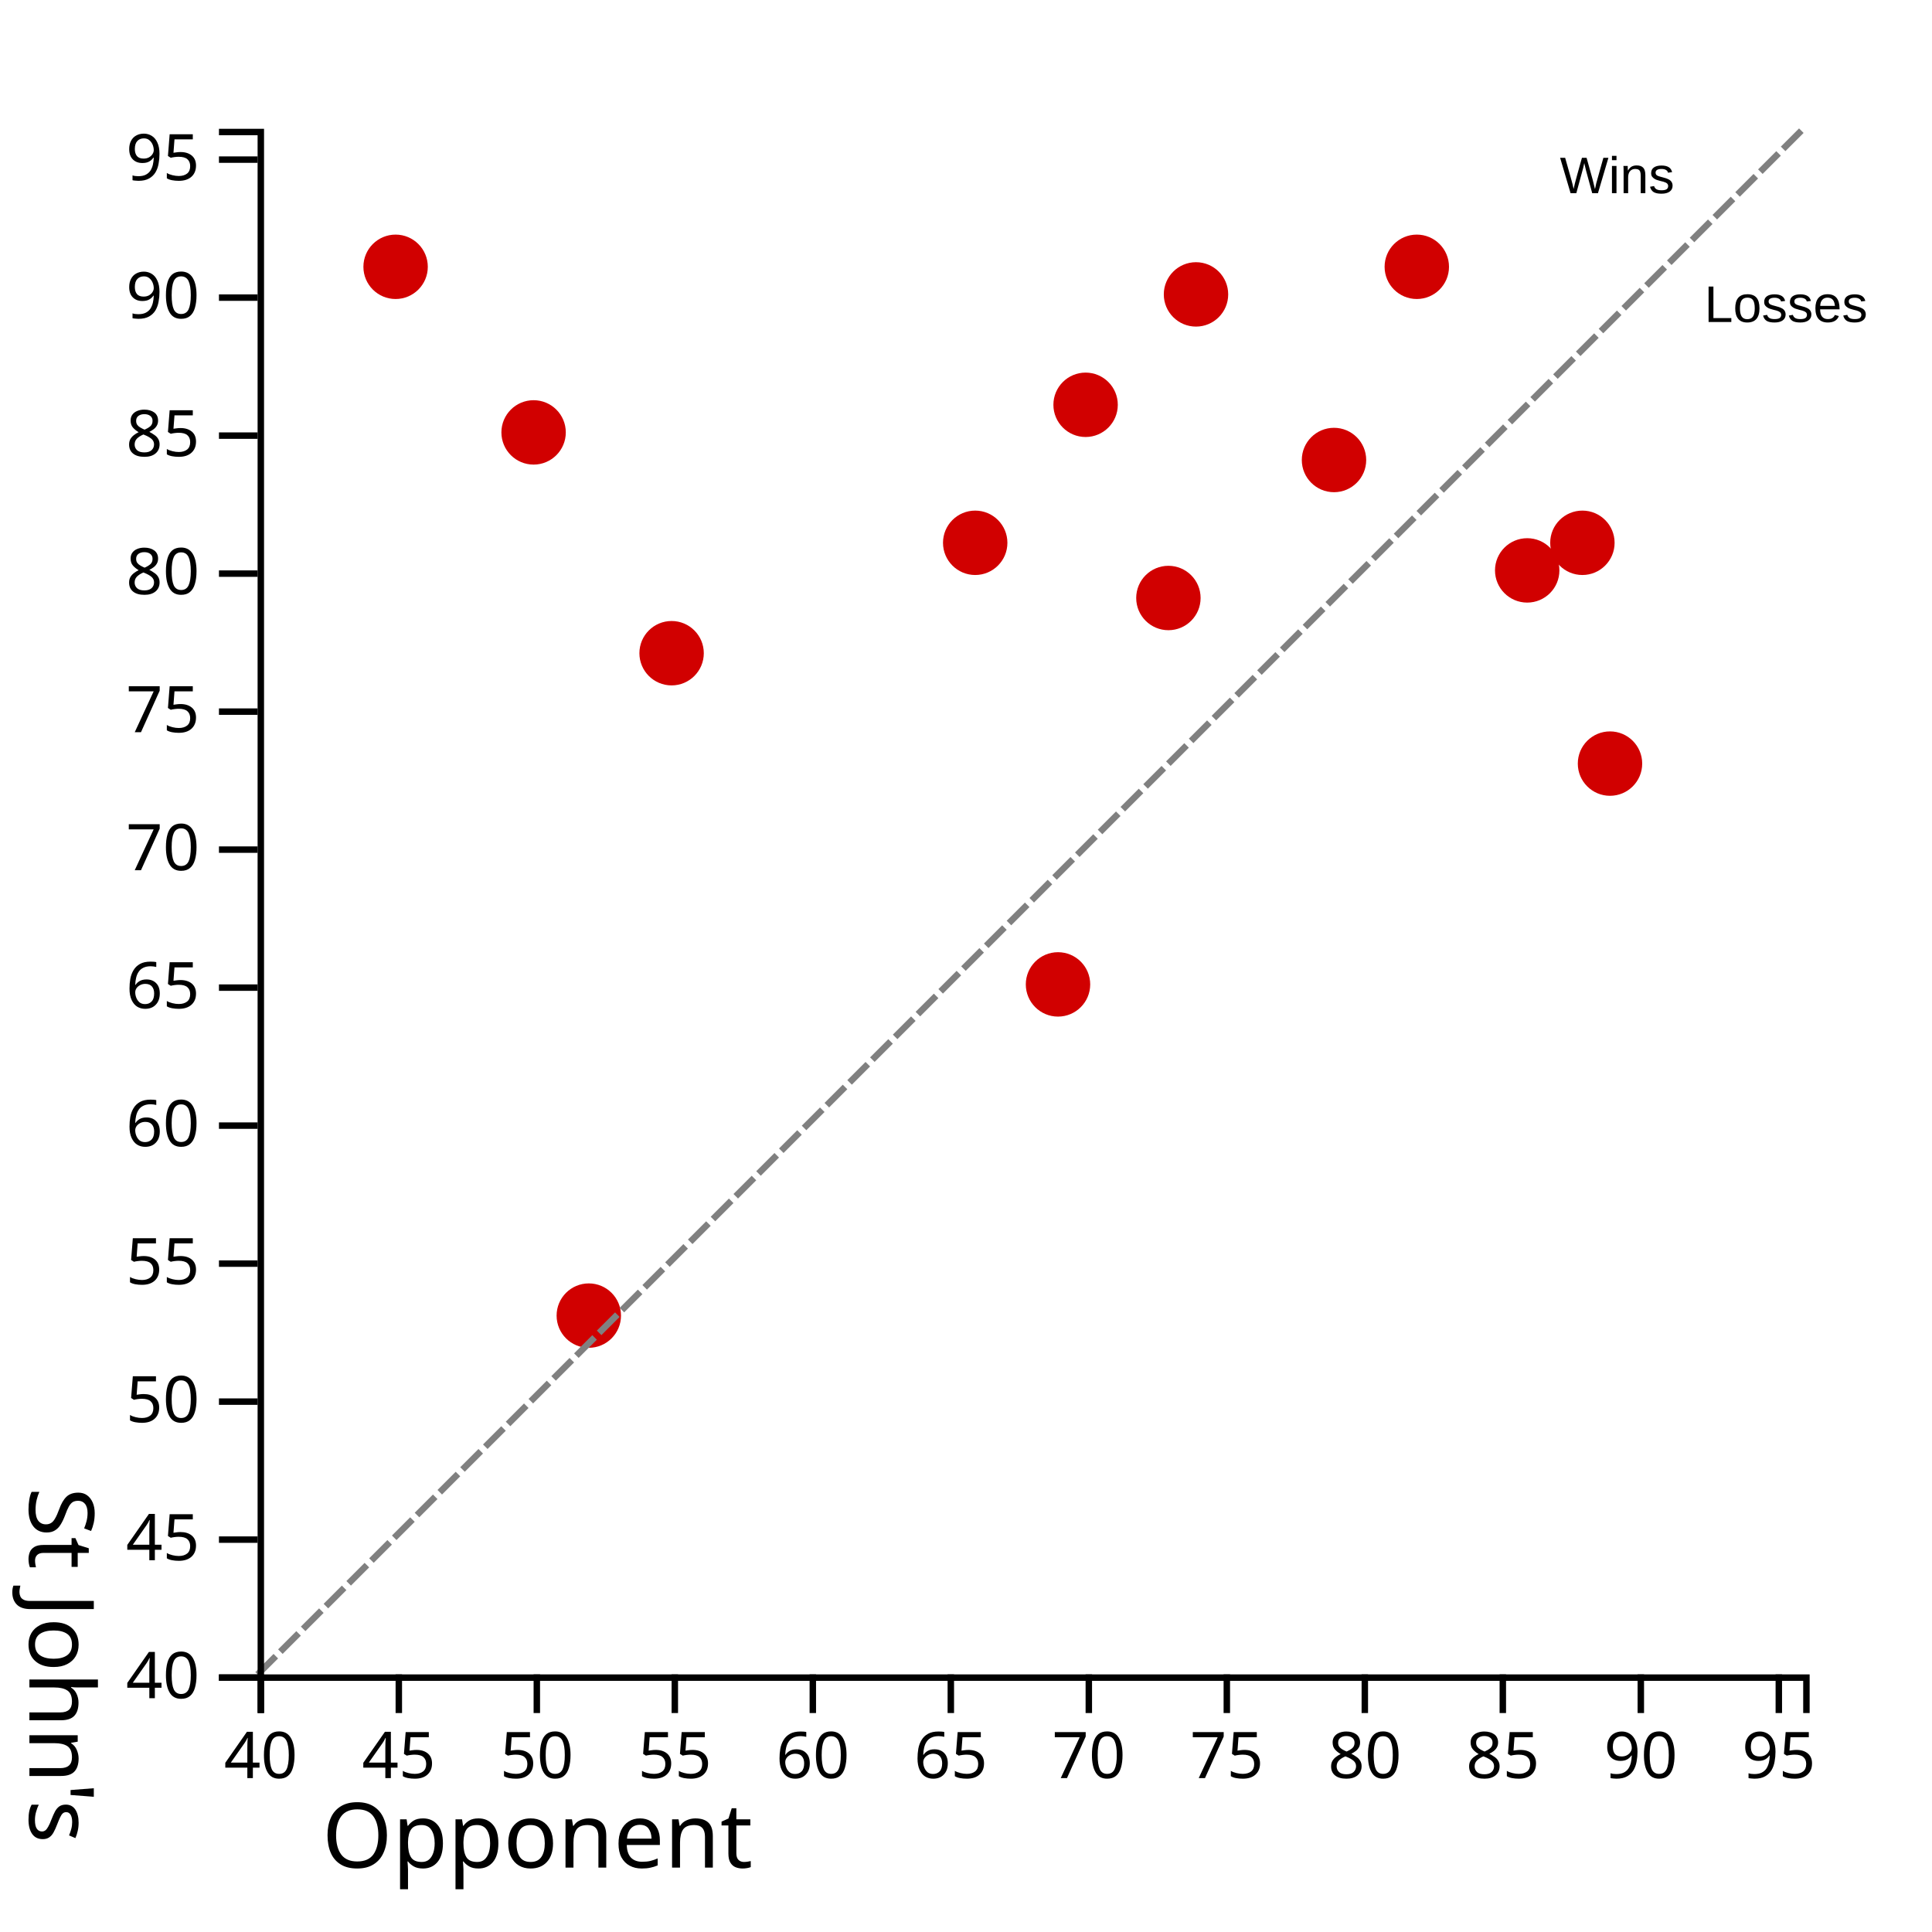
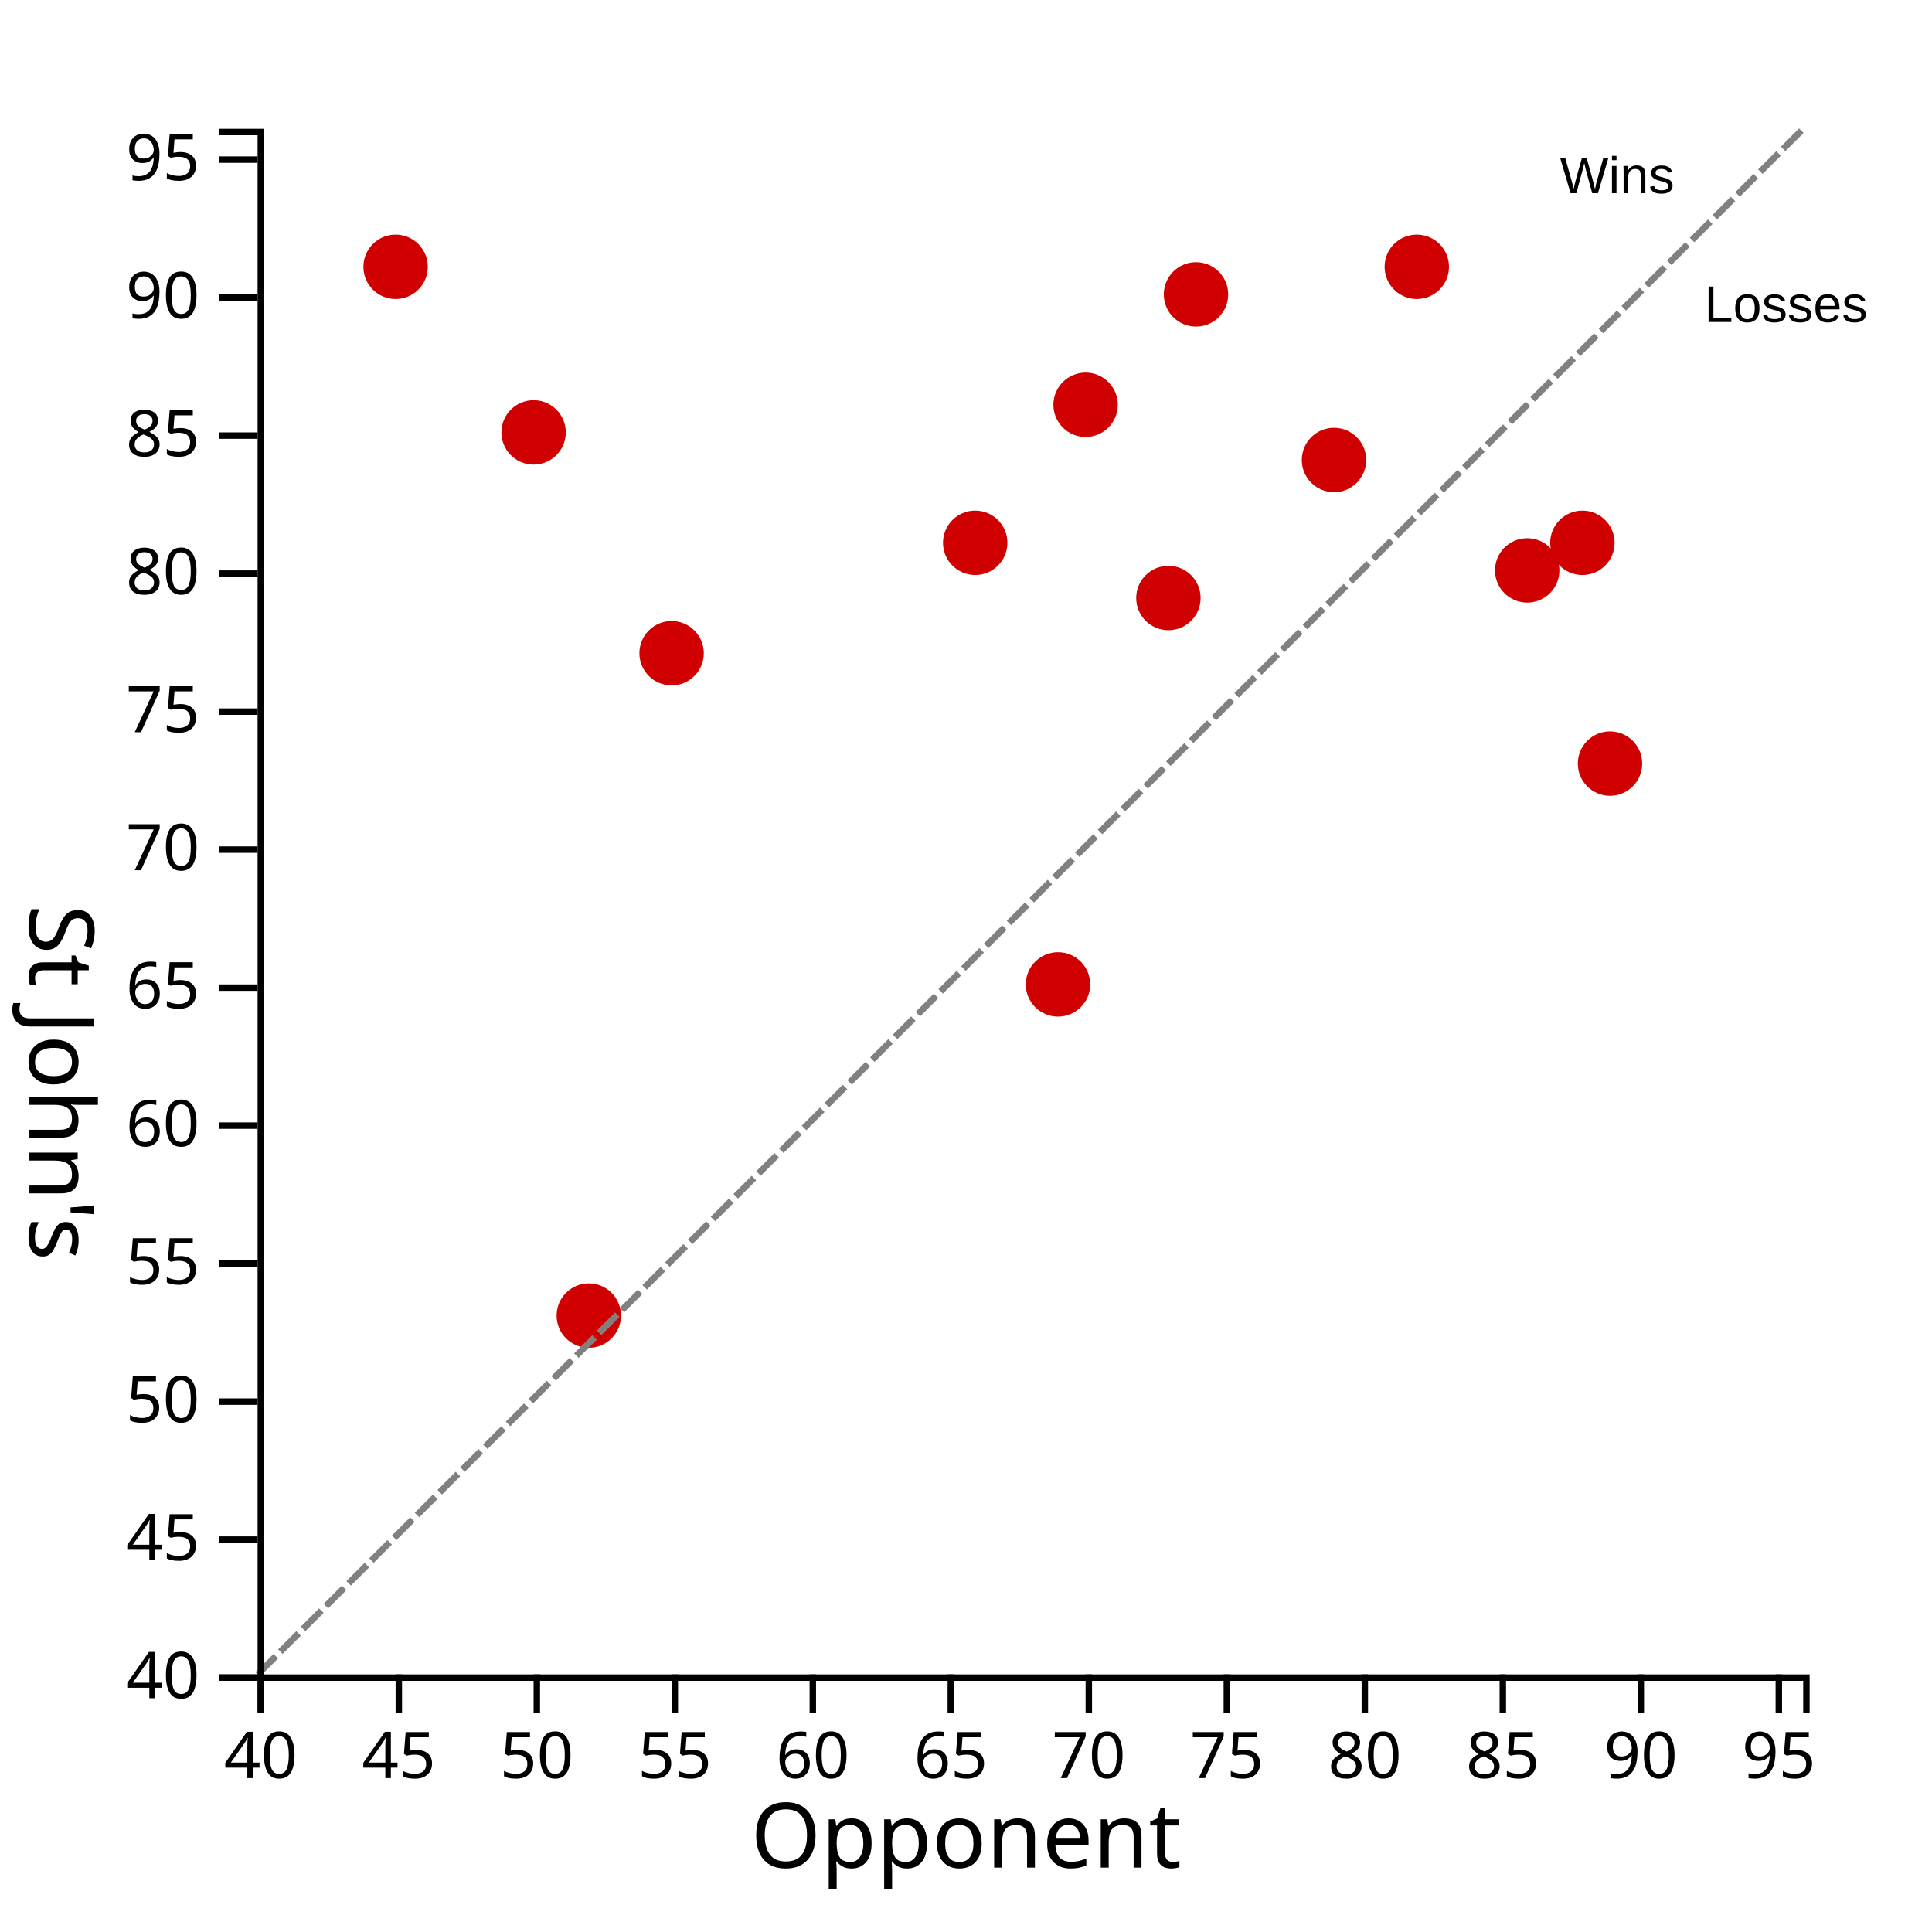
<svg xmlns="http://www.w3.org/2000/svg" width="300" height="300">
  <circle cx="124.286" cy="132.857" transform="translate(40,20)" r="5" fill="#d10000" />
  <circle cx="128.571" cy="42.857" transform="translate(40,20)" r="5" fill="#d10000" />
  <circle cx="197.143" cy="68.571" transform="translate(40,20)" r="5" fill="#d10000" />
  <circle cx="64.286" cy="81.429" transform="translate(40,20)" r="5" fill="#d10000" />
  <circle cx="21.429" cy="21.429" transform="translate(40,20)" r="5" fill="#d10000" />
  <circle cx="51.429" cy="184.286" transform="translate(40,20)" r="5" fill="#d10000" />
  <circle cx="205.714" cy="64.286" transform="translate(40,20)" r="5" fill="#d10000" />
  <circle cx="145.714" cy="25.714" transform="translate(40,20)" r="5" fill="#d10000" />
  <circle cx="42.857" cy="47.143" transform="translate(40,20)" r="5" fill="#d10000" />
  <circle cx="167.143" cy="51.429" transform="translate(40,20)" r="5" fill="#d10000" />
  <circle cx="141.429" cy="72.857" transform="translate(40,20)" r="5" fill="#d10000" />
  <circle cx="180" cy="21.429" transform="translate(40,20)" r="5" fill="#d10000" />
  <circle cx="111.429" cy="64.286" transform="translate(40,20)" r="5" fill="#d10000" />
  <circle cx="210" cy="98.571" transform="translate(40,20)" r="5" fill="#d10000" />
  <line x1="40" x2="280" y1="260" y2="20" stroke="gray" stroke-width="1" stroke-dasharray="4 1" />
  <g transform="translate(40, 260)" fill="none" font-size="10" font-family="sans-serif" text-anchor="middle">
    <path class="domain" stroke="currentColor" d="M0.5,6V0.5H240.5V6" />
    <g class="tick" opacity="1" transform="translate(0.5,0)">
      <line stroke="currentColor" y2="6" />
      <text fill="currentColor" y="9" dy="0.71em">40</text>
    </g>
    <g class="tick" opacity="1" transform="translate(21.92857,0)">
      <line stroke="currentColor" y2="6" />
      <text fill="currentColor" y="9" dy="0.71em">45</text>
    </g>
    <g class="tick" opacity="1" transform="translate(43.35714,0)">
      <line stroke="currentColor" y2="6" />
      <text fill="currentColor" y="9" dy="0.71em">50</text>
    </g>
    <g class="tick" opacity="1" transform="translate(64.78571,0)">
      <line stroke="currentColor" y2="6" />
      <text fill="currentColor" y="9" dy="0.71em">55</text>
    </g>
    <g class="tick" opacity="1" transform="translate(86.21429,0)">
      <line stroke="currentColor" y2="6" />
      <text fill="currentColor" y="9" dy="0.71em">60</text>
    </g>
    <g class="tick" opacity="1" transform="translate(107.6429,0)">
      <line stroke="currentColor" y2="6" />
      <text fill="currentColor" y="9" dy="0.71em">65</text>
    </g>
    <g class="tick" opacity="1" transform="translate(129.0714,0)">
      <line stroke="currentColor" y2="6" />
      <text fill="currentColor" y="9" dy="0.71em">70</text>
    </g>
    <g class="tick" opacity="1" transform="translate(150.5,0)">
      <line stroke="currentColor" y2="6" />
      <text fill="currentColor" y="9" dy="0.71em">75</text>
    </g>
    <g class="tick" opacity="1" transform="translate(171.9286,0)">
      <line stroke="currentColor" y2="6" />
      <text fill="currentColor" y="9" dy="0.71em">80</text>
    </g>
    <g class="tick" opacity="1" transform="translate(193.3571,0)">
      <line stroke="currentColor" y2="6" />
      <text fill="currentColor" y="9" dy="0.71em">85</text>
    </g>
    <g class="tick" opacity="1" transform="translate(214.7857,0)">
      <line stroke="currentColor" y2="6" />
      <text fill="currentColor" y="9" dy="0.71em">90</text>
    </g>
    <g class="tick" opacity="1" transform="translate(236.2143,0)">
      <line stroke="currentColor" y2="6" />
      <text fill="currentColor" y="9" dy="0.71em">95</text>
    </g>
  </g>
  <g transform="translate(40, 20)" fill="none" font-size="10" font-family="sans-serif" text-anchor="end">
    <path class="domain" stroke="currentColor" d="M-6,240.5H0.5V0.5H-6" />
    <g class="tick" opacity="1" transform="translate(0,240.5)">
      <line stroke="currentColor" x2="-6" />
      <text fill="currentColor" x="-9" dy="0.32em">40</text>
    </g>
    <g class="tick" opacity="1" transform="translate(0,219.0714)">
      <line stroke="currentColor" x2="-6" />
      <text fill="currentColor" x="-9" dy="0.32em">45</text>
    </g>
    <g class="tick" opacity="1" transform="translate(0,197.6429)">
      <line stroke="currentColor" x2="-6" />
      <text fill="currentColor" x="-9" dy="0.32em">50</text>
    </g>
    <g class="tick" opacity="1" transform="translate(0,176.2143)">
      <line stroke="currentColor" x2="-6" />
      <text fill="currentColor" x="-9" dy="0.32em">55</text>
    </g>
    <g class="tick" opacity="1" transform="translate(0,154.7857)">
      <line stroke="currentColor" x2="-6" />
      <text fill="currentColor" x="-9" dy="0.32em">60</text>
    </g>
    <g class="tick" opacity="1" transform="translate(0,133.3571)">
      <line stroke="currentColor" x2="-6" />
      <text fill="currentColor" x="-9" dy="0.32em">65</text>
    </g>
    <g class="tick" opacity="1" transform="translate(0,111.9286)">
      <line stroke="currentColor" x2="-6" />
      <text fill="currentColor" x="-9" dy="0.32em">70</text>
    </g>
    <g class="tick" opacity="1" transform="translate(0,90.5)">
      <line stroke="currentColor" x2="-6" />
      <text fill="currentColor" x="-9" dy="0.32em">75</text>
    </g>
    <g class="tick" opacity="1" transform="translate(0,69.07143)">
      <line stroke="currentColor" x2="-6" />
      <text fill="currentColor" x="-9" dy="0.32em">80</text>
    </g>
    <g class="tick" opacity="1" transform="translate(0,47.64286)">
      <line stroke="currentColor" x2="-6" />
      <text fill="currentColor" x="-9" dy="0.32em">85</text>
    </g>
    <g class="tick" opacity="1" transform="translate(0,26.21429)">
      <line stroke="currentColor" x2="-6" />
      <text fill="currentColor" x="-9" dy="0.32em">90</text>
    </g>
    <g class="tick" opacity="1" transform="translate(0,4.785714)">
      <line stroke="currentColor" x2="-6" />
      <text fill="currentColor" x="-9" dy="0.32em">95</text>
    </g>
  </g>
-   <text x="10" y="250" style="writing-mode: tb; text-anchor: end; font-family: Bevan; font-size: 14px;">St John's
+   <text x="10" y="150" style="writing-mode: tb; text-anchor: middle; font-family: Bevan; font-size: 14px;">St John's
    </text>
-   <text x="50" y="290" style="writing-mode: lr; text-anchor: start; font-family: Bevan; font-size: 14px;">Opponent
+   <text x="150" y="290" style="writing-mode: lr; text-anchor: middle; font-family: Bevan; font-size: 14px;">Opponent
    </text>
  <text x="260" y="30" style="writing-mode: lr; text-anchor: end; font-family: Arial; font-size: 8px;">Wins
    </text>
  <text x="290" y="50" style="writing-mode: lr; text-anchor: end; font-family: Arial; font-size: 8px;">Losses
    </text>
</svg>
